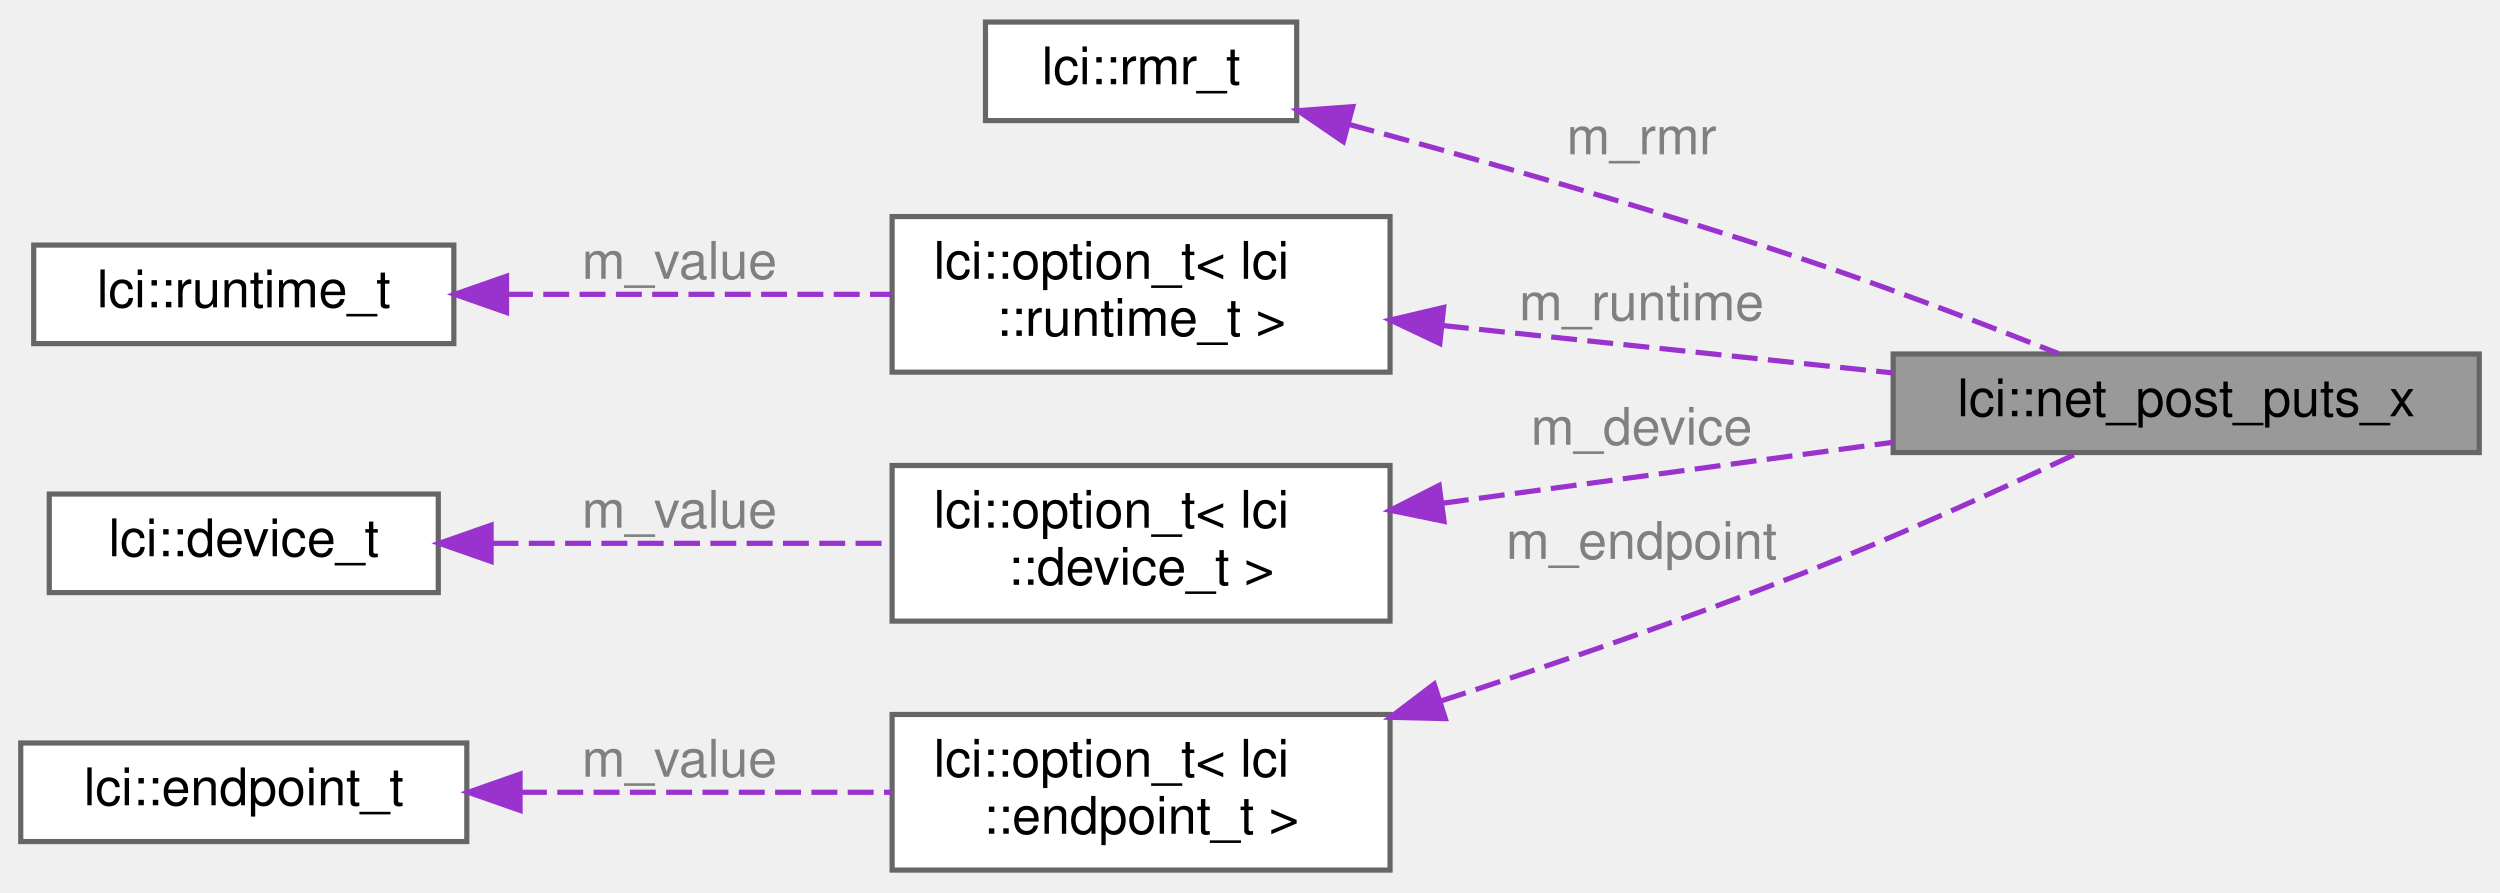
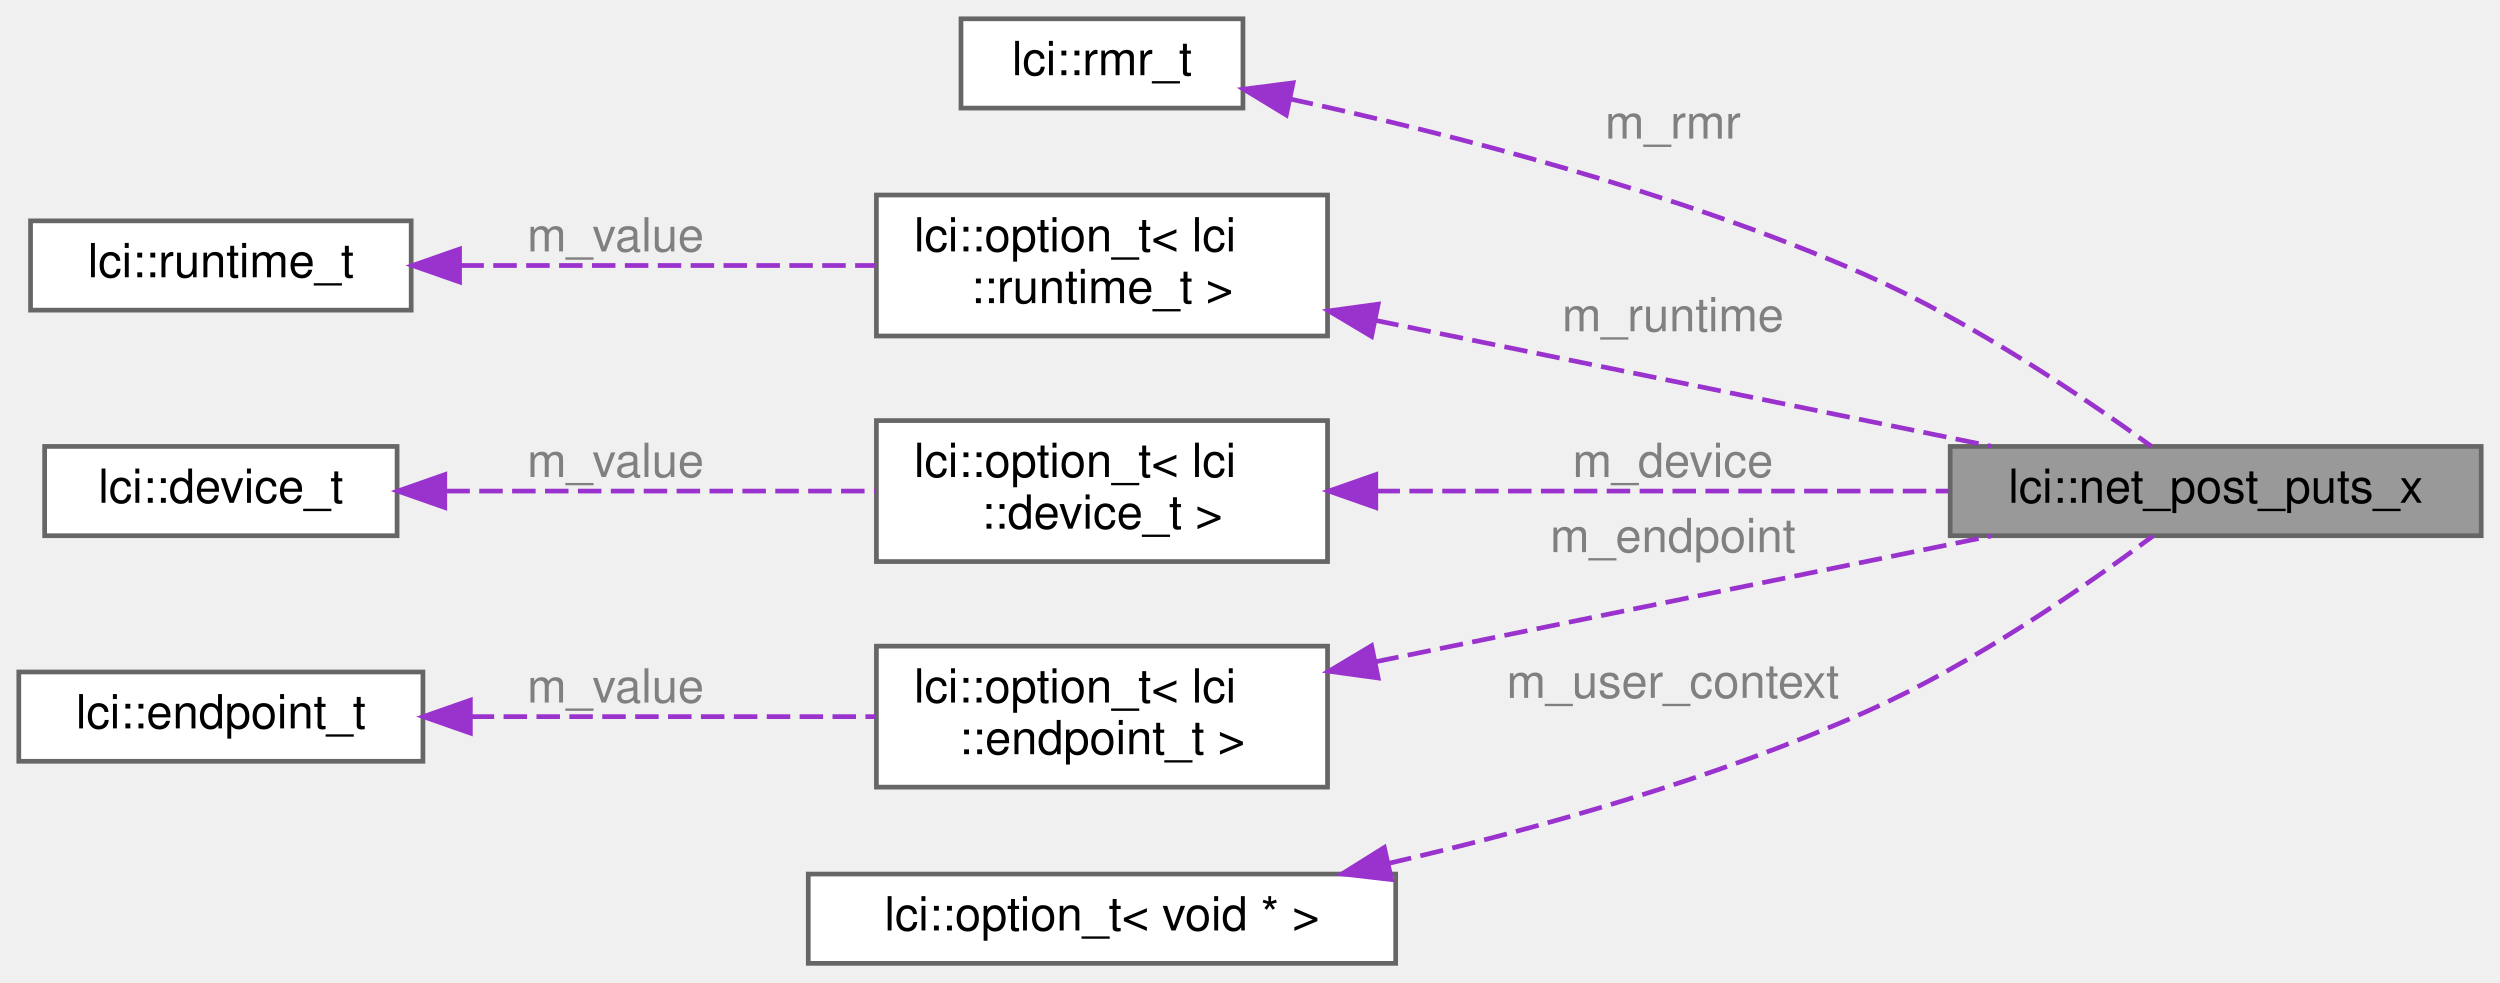
- <svg xmlns="http://www.w3.org/2000/svg" xmlns:xlink="http://www.w3.org/1999/xlink" width="482pt" height="172pt" viewBox="0.00 0.00 482.00 171.50">
-   <g id="graph0" class="graph" transform="scale(1 1) rotate(0) translate(4 167.5)">
+ <svg xmlns="http://www.w3.org/2000/svg" xmlns:xlink="http://www.w3.org/1999/xlink" width="532pt" height="209pt" viewBox="0.00 0.00 532.00 209.00">
+   <g id="graph0" class="graph" transform="scale(1 1) rotate(0) translate(4 205)">
    <g id="Node000001" class="node">
      <g id="a_Node000001">
        <a xlink:title="The actual implementation for net_post_puts.">
-           <polygon fill="#999999" stroke="#666666" points="474,-99.5 361,-99.5 361,-80.5 474,-80.5 474,-99.5" />
-           <text text-anchor="middle" x="417.5" y="-87.5" font-family="Helvetica,sans-Serif" font-size="10.00">lci::net_post_puts_x</text>
+           <polygon fill="#999999" stroke="#666666" points="524,-110 411,-110 411,-91 524,-91 524,-110" />
+           <text text-anchor="middle" x="467.5" y="-98" font-family="Helvetica,sans-Serif" font-size="10.00">lci::net_post_puts_x</text>
        </a>
      </g>
    </g>
    <g id="Node000002" class="node">
      <g id="a_Node000002">
        <a xlink:href="../../da/d8d/structlci_1_1rmr__t.html" target="_top" xlink:title="The type of remote memory region.">
-           <polygon fill="white" stroke="#666666" points="246,-163.5 186,-163.5 186,-144.5 246,-144.5 246,-163.5" />
-           <text text-anchor="middle" x="216" y="-151.5" font-family="Helvetica,sans-Serif" font-size="10.00">lci::rmr_t</text>
+           <polygon fill="white" stroke="#666666" points="260.5,-201 200.5,-201 200.5,-182 260.5,-182 260.5,-201" />
+           <text text-anchor="middle" x="230.5" y="-189" font-family="Helvetica,sans-Serif" font-size="10.00">lci::rmr_t</text>
        </a>
      </g>
    </g>
    <g id="edge1_Node000001_Node000002" class="edge">
      <g id="a_edge1_Node000001_Node000002">
        <a xlink:title=" ">
-           <path fill="none" stroke="#9a32cd" stroke-dasharray="5,2" d="M256.09,-143.76C281.11,-136.98 314.16,-127.59 343,-118 359.84,-112.4 378.53,-105.26 392.85,-99.6" />
-           <polygon fill="#9a32cd" stroke="#9a32cd" points="254.99,-140.43 246.24,-146.41 256.81,-147.19 254.99,-140.43" />
+           <path fill="none" stroke="#9a32cd" stroke-dasharray="5,2" d="M270.5,-183.94C303.9,-176.69 352.82,-164.23 393,-146.5 415.73,-136.47 439.69,-120.26 453.86,-110" />
+           <polygon fill="#9a32cd" stroke="#9a32cd" points="269.72,-180.52 260.66,-186.02 271.17,-187.37 269.72,-180.52" />
        </a>
      </g>
-       <text text-anchor="middle" x="312.5" y="-138" font-family="Helvetica,sans-Serif" font-size="10.00" fill="grey"> m_rmr</text>
+       <text text-anchor="middle" x="352" y="-175.5" font-family="Helvetica,sans-Serif" font-size="10.00" fill="grey"> m_rmr</text>
    </g>
    <g id="Node000003" class="node">
      <g id="a_Node000003">
        <a xlink:href="../../db/d20/structlci_1_1option__t.html" target="_top" xlink:title=" ">
-           <polygon fill="white" stroke="#666666" points="264,-126 168,-126 168,-96 264,-96 264,-126" />
-           <text text-anchor="start" x="176" y="-114" font-family="Helvetica,sans-Serif" font-size="10.00">lci::option_t&lt; lci</text>
-           <text text-anchor="middle" x="216" y="-103" font-family="Helvetica,sans-Serif" font-size="10.00">::runtime_t &gt;</text>
+           <polygon fill="white" stroke="#666666" points="278.5,-163.5 182.5,-163.5 182.5,-133.5 278.5,-133.5 278.5,-163.5" />
+           <text text-anchor="start" x="190.5" y="-151.5" font-family="Helvetica,sans-Serif" font-size="10.00">lci::option_t&lt; lci</text>
+           <text text-anchor="middle" x="230.5" y="-140.5" font-family="Helvetica,sans-Serif" font-size="10.00">::runtime_t &gt;</text>
        </a>
      </g>
    </g>
    <g id="edge2_Node000001_Node000003" class="edge">
      <g id="a_edge2_Node000001_Node000003">
        <a xlink:title=" ">
-           <path fill="none" stroke="#9a32cd" stroke-dasharray="5,2" d="M274.19,-104.98C301.44,-102.11 333.9,-98.69 360.93,-95.85" />
-           <polygon fill="#9a32cd" stroke="#9a32cd" points="273.6,-101.52 264.03,-106.05 274.34,-108.48 273.6,-101.52" />
+           <path fill="none" stroke="#9a32cd" stroke-dasharray="5,2" d="M288.7,-136.82C328.9,-128.61 382.02,-117.75 419.7,-110.06" />
+           <polygon fill="#9a32cd" stroke="#9a32cd" points="287.87,-133.41 278.77,-138.84 289.27,-140.27 287.87,-133.41" />
        </a>
      </g>
-       <text text-anchor="middle" x="312.5" y="-106" font-family="Helvetica,sans-Serif" font-size="10.00" fill="grey"> m_runtime</text>
+       <text text-anchor="middle" x="352" y="-134.5" font-family="Helvetica,sans-Serif" font-size="10.00" fill="grey"> m_runtime</text>
    </g>
    <g id="Node000004" class="node">
      <g id="a_Node000004">
        <a xlink:href="../../dc/d5c/classlci_1_1runtime__t.html" target="_top" xlink:title="The actual implementation for RESOURCE runtime.">
-           <polygon fill="white" stroke="#666666" points="83.5,-120.5 2.5,-120.5 2.5,-101.5 83.5,-101.5 83.5,-120.5" />
-           <text text-anchor="middle" x="43" y="-108.5" font-family="Helvetica,sans-Serif" font-size="10.00">lci::runtime_t</text>
+           <polygon fill="white" stroke="#666666" points="83.5,-158 2.5,-158 2.5,-139 83.5,-139 83.5,-158" />
+           <text text-anchor="middle" x="43" y="-146" font-family="Helvetica,sans-Serif" font-size="10.00">lci::runtime_t</text>
        </a>
      </g>
    </g>
    <g id="edge3_Node000003_Node000004" class="edge">
      <g id="a_edge3_Node000003_Node000004">
        <a xlink:title=" ">
-           <path fill="none" stroke="#9a32cd" stroke-dasharray="5,2" d="M93.74,-111C117.14,-111 144.91,-111 167.96,-111" />
-           <polygon fill="#9a32cd" stroke="#9a32cd" points="93.66,-107.5 83.66,-111 93.66,-114.5 93.66,-107.5" />
+           <path fill="none" stroke="#9a32cd" stroke-dasharray="5,2" d="M93.97,-148.5C121.4,-148.5 155.22,-148.5 182.22,-148.5" />
+           <polygon fill="#9a32cd" stroke="#9a32cd" points="93.79,-145 83.79,-148.5 93.79,-152 93.79,-145" />
        </a>
      </g>
-       <text text-anchor="middle" x="127" y="-114" font-family="Helvetica,sans-Serif" font-size="10.00" fill="grey"> m_value</text>
+       <text text-anchor="middle" x="127" y="-151.5" font-family="Helvetica,sans-Serif" font-size="10.00" fill="grey"> m_value</text>
    </g>
    <g id="Node000005" class="node">
      <g id="a_Node000005">
        <a xlink:href="../../db/d20/structlci_1_1option__t.html" target="_top" xlink:title=" ">
-           <polygon fill="white" stroke="#666666" points="264,-78 168,-78 168,-48 264,-48 264,-78" />
-           <text text-anchor="start" x="176" y="-66" font-family="Helvetica,sans-Serif" font-size="10.00">lci::option_t&lt; lci</text>
-           <text text-anchor="middle" x="216" y="-55" font-family="Helvetica,sans-Serif" font-size="10.00">::device_t &gt;</text>
+           <polygon fill="white" stroke="#666666" points="278.5,-115.5 182.5,-115.5 182.5,-85.5 278.5,-85.5 278.5,-115.5" />
+           <text text-anchor="start" x="190.5" y="-103.5" font-family="Helvetica,sans-Serif" font-size="10.00">lci::option_t&lt; lci</text>
+           <text text-anchor="middle" x="230.5" y="-92.5" font-family="Helvetica,sans-Serif" font-size="10.00">::device_t &gt;</text>
        </a>
      </g>
    </g>
    <g id="edge4_Node000001_Node000005" class="edge">
      <g id="a_edge4_Node000001_Node000005">
        <a xlink:title=" ">
-           <path fill="none" stroke="#9a32cd" stroke-dasharray="5,2" d="M274.19,-70.74C301.44,-74.43 333.9,-78.82 360.93,-82.48" />
-           <polygon fill="#9a32cd" stroke="#9a32cd" points="274.41,-67.24 264.03,-69.36 273.47,-74.17 274.41,-67.24" />
+           <path fill="none" stroke="#9a32cd" stroke-dasharray="5,2" d="M288.91,-100.5C325.95,-100.5 373.89,-100.5 410.62,-100.5" />
+           <polygon fill="#9a32cd" stroke="#9a32cd" points="288.77,-97 278.77,-100.5 288.77,-104 288.77,-97" />
        </a>
      </g>
-       <text text-anchor="middle" x="312.5" y="-82" font-family="Helvetica,sans-Serif" font-size="10.00" fill="grey"> m_device</text>
+       <text text-anchor="middle" x="352" y="-103.5" font-family="Helvetica,sans-Serif" font-size="10.00" fill="grey"> m_device</text>
    </g>
    <g id="Node000006" class="node">
      <g id="a_Node000006">
        <a xlink:href="../../d6/d66/classlci_1_1device__t.html" target="_top" xlink:title="The actual implementation for RESOURCE device.">
-           <polygon fill="white" stroke="#666666" points="80.5,-72.5 5.5,-72.5 5.5,-53.5 80.5,-53.5 80.5,-72.5" />
-           <text text-anchor="middle" x="43" y="-60.5" font-family="Helvetica,sans-Serif" font-size="10.00">lci::device_t</text>
+           <polygon fill="white" stroke="#666666" points="80.5,-110 5.5,-110 5.5,-91 80.5,-91 80.5,-110" />
+           <text text-anchor="middle" x="43" y="-98" font-family="Helvetica,sans-Serif" font-size="10.00">lci::device_t</text>
        </a>
      </g>
    </g>
    <g id="edge5_Node000005_Node000006" class="edge">
      <g id="a_edge5_Node000005_Node000006">
        <a xlink:title=" ">
-           <path fill="none" stroke="#9a32cd" stroke-dasharray="5,2" d="M90.95,-63C114.91,-63 143.98,-63 167.96,-63" />
-           <polygon fill="#9a32cd" stroke="#9a32cd" points="90.68,-59.5 80.68,-63 90.68,-66.5 90.68,-59.5" />
+           <path fill="none" stroke="#9a32cd" stroke-dasharray="5,2" d="M90.98,-100.5C118.95,-100.5 154.35,-100.5 182.35,-100.5" />
+           <polygon fill="#9a32cd" stroke="#9a32cd" points="90.65,-97 80.65,-100.5 90.65,-104 90.65,-97" />
        </a>
      </g>
-       <text text-anchor="middle" x="127" y="-66" font-family="Helvetica,sans-Serif" font-size="10.00" fill="grey"> m_value</text>
+       <text text-anchor="middle" x="127" y="-103.5" font-family="Helvetica,sans-Serif" font-size="10.00" fill="grey"> m_value</text>
    </g>
    <g id="Node000007" class="node">
      <g id="a_Node000007">
        <a xlink:href="../../db/d20/structlci_1_1option__t.html" target="_top" xlink:title=" ">
-           <polygon fill="white" stroke="#666666" points="264,-30 168,-30 168,0 264,0 264,-30" />
-           <text text-anchor="start" x="176" y="-18" font-family="Helvetica,sans-Serif" font-size="10.00">lci::option_t&lt; lci</text>
-           <text text-anchor="middle" x="216" y="-7" font-family="Helvetica,sans-Serif" font-size="10.00">::endpoint_t &gt;</text>
+           <polygon fill="white" stroke="#666666" points="278.5,-67.5 182.5,-67.5 182.5,-37.5 278.5,-37.5 278.5,-67.5" />
+           <text text-anchor="start" x="190.5" y="-55.5" font-family="Helvetica,sans-Serif" font-size="10.00">lci::option_t&lt; lci</text>
+           <text text-anchor="middle" x="230.5" y="-44.5" font-family="Helvetica,sans-Serif" font-size="10.00">::endpoint_t &gt;</text>
        </a>
      </g>
    </g>
    <g id="edge6_Node000001_Node000007" class="edge">
      <g id="a_edge6_Node000001_Node000007">
        <a xlink:title=" ">
-           <path fill="none" stroke="#9a32cd" stroke-dasharray="5,2" d="M273.84,-32.61C295.64,-39.71 320.65,-48.28 343,-57 361.5,-64.22 382.1,-73.58 396.76,-80.49" />
-           <polygon fill="#9a32cd" stroke="#9a32cd" points="274.66,-29.2 264.07,-29.45 272.51,-35.86 274.66,-29.2" />
+           <path fill="none" stroke="#9a32cd" stroke-dasharray="5,2" d="M288.7,-64.18C328.9,-72.39 382.02,-83.25 419.7,-90.94" />
+           <polygon fill="#9a32cd" stroke="#9a32cd" points="289.27,-60.73 278.77,-62.16 287.87,-67.59 289.27,-60.73" />
        </a>
      </g>
-       <text text-anchor="middle" x="312.5" y="-60" font-family="Helvetica,sans-Serif" font-size="10.00" fill="grey"> m_endpoint</text>
+       <text text-anchor="middle" x="352" y="-87.5" font-family="Helvetica,sans-Serif" font-size="10.00" fill="grey"> m_endpoint</text>
    </g>
    <g id="Node000008" class="node">
      <g id="a_Node000008">
        <a xlink:href="../../de/d1b/classlci_1_1endpoint__t.html" target="_top" xlink:title="The actual implementation for RESOURCE endpoint.">
-           <polygon fill="white" stroke="#666666" points="86,-24.5 0,-24.5 0,-5.5 86,-5.5 86,-24.5" />
-           <text text-anchor="middle" x="43" y="-12.5" font-family="Helvetica,sans-Serif" font-size="10.00">lci::endpoint_t</text>
+           <polygon fill="white" stroke="#666666" points="86,-62 0,-62 0,-43 86,-43 86,-62" />
+           <text text-anchor="middle" x="43" y="-50" font-family="Helvetica,sans-Serif" font-size="10.00">lci::endpoint_t</text>
        </a>
      </g>
    </g>
    <g id="edge7_Node000007_Node000008" class="edge">
      <g id="a_edge7_Node000007_Node000008">
        <a xlink:title=" ">
-           <path fill="none" stroke="#9a32cd" stroke-dasharray="5,2" d="M96.44,-15C119.2,-15 145.66,-15 167.8,-15" />
-           <polygon fill="#9a32cd" stroke="#9a32cd" points="96.27,-11.5 86.27,-15 96.27,-18.5 96.27,-11.5" />
+           <path fill="none" stroke="#9a32cd" stroke-dasharray="5,2" d="M96.16,-52.5C123.23,-52.5 156.05,-52.5 182.35,-52.5" />
+           <polygon fill="#9a32cd" stroke="#9a32cd" points="96.09,-49 86.09,-52.5 96.09,-56 96.09,-49" />
        </a>
      </g>
-       <text text-anchor="middle" x="127" y="-18" font-family="Helvetica,sans-Serif" font-size="10.00" fill="grey"> m_value</text>
+       <text text-anchor="middle" x="127" y="-55.5" font-family="Helvetica,sans-Serif" font-size="10.00" fill="grey"> m_value</text>
+     </g>
+     <g id="Node000009" class="node">
+       <g id="a_Node000009">
+         <a xlink:href="../../db/d20/structlci_1_1option__t.html" target="_top" xlink:title=" ">
+           <polygon fill="white" stroke="#666666" points="293,-19 168,-19 168,0 293,0 293,-19" />
+           <text text-anchor="middle" x="230.5" y="-7" font-family="Helvetica,sans-Serif" font-size="10.00">lci::option_t&lt; void * &gt;</text>
+         </a>
+       </g>
+     </g>
+     <g id="edge8_Node000001_Node000009" class="edge">
+       <g id="a_edge8_Node000001_Node000009">
+         <a xlink:title=" ">
+           <path fill="none" stroke="#9a32cd" stroke-dasharray="5,2" d="M291.43,-21.26C322.51,-28.49 360.64,-39.15 393,-53.5 415.98,-63.69 440.06,-80.43 454.16,-90.94" />
+           <polygon fill="#9a32cd" stroke="#9a32cd" points="292.12,-17.83 281.6,-19.04 290.58,-24.66 292.12,-17.83" />
+         </a>
+       </g>
+       <text text-anchor="middle" x="352" y="-56.5" font-family="Helvetica,sans-Serif" font-size="10.00" fill="grey"> m_user_context</text>
    </g>
  </g>
</svg>
